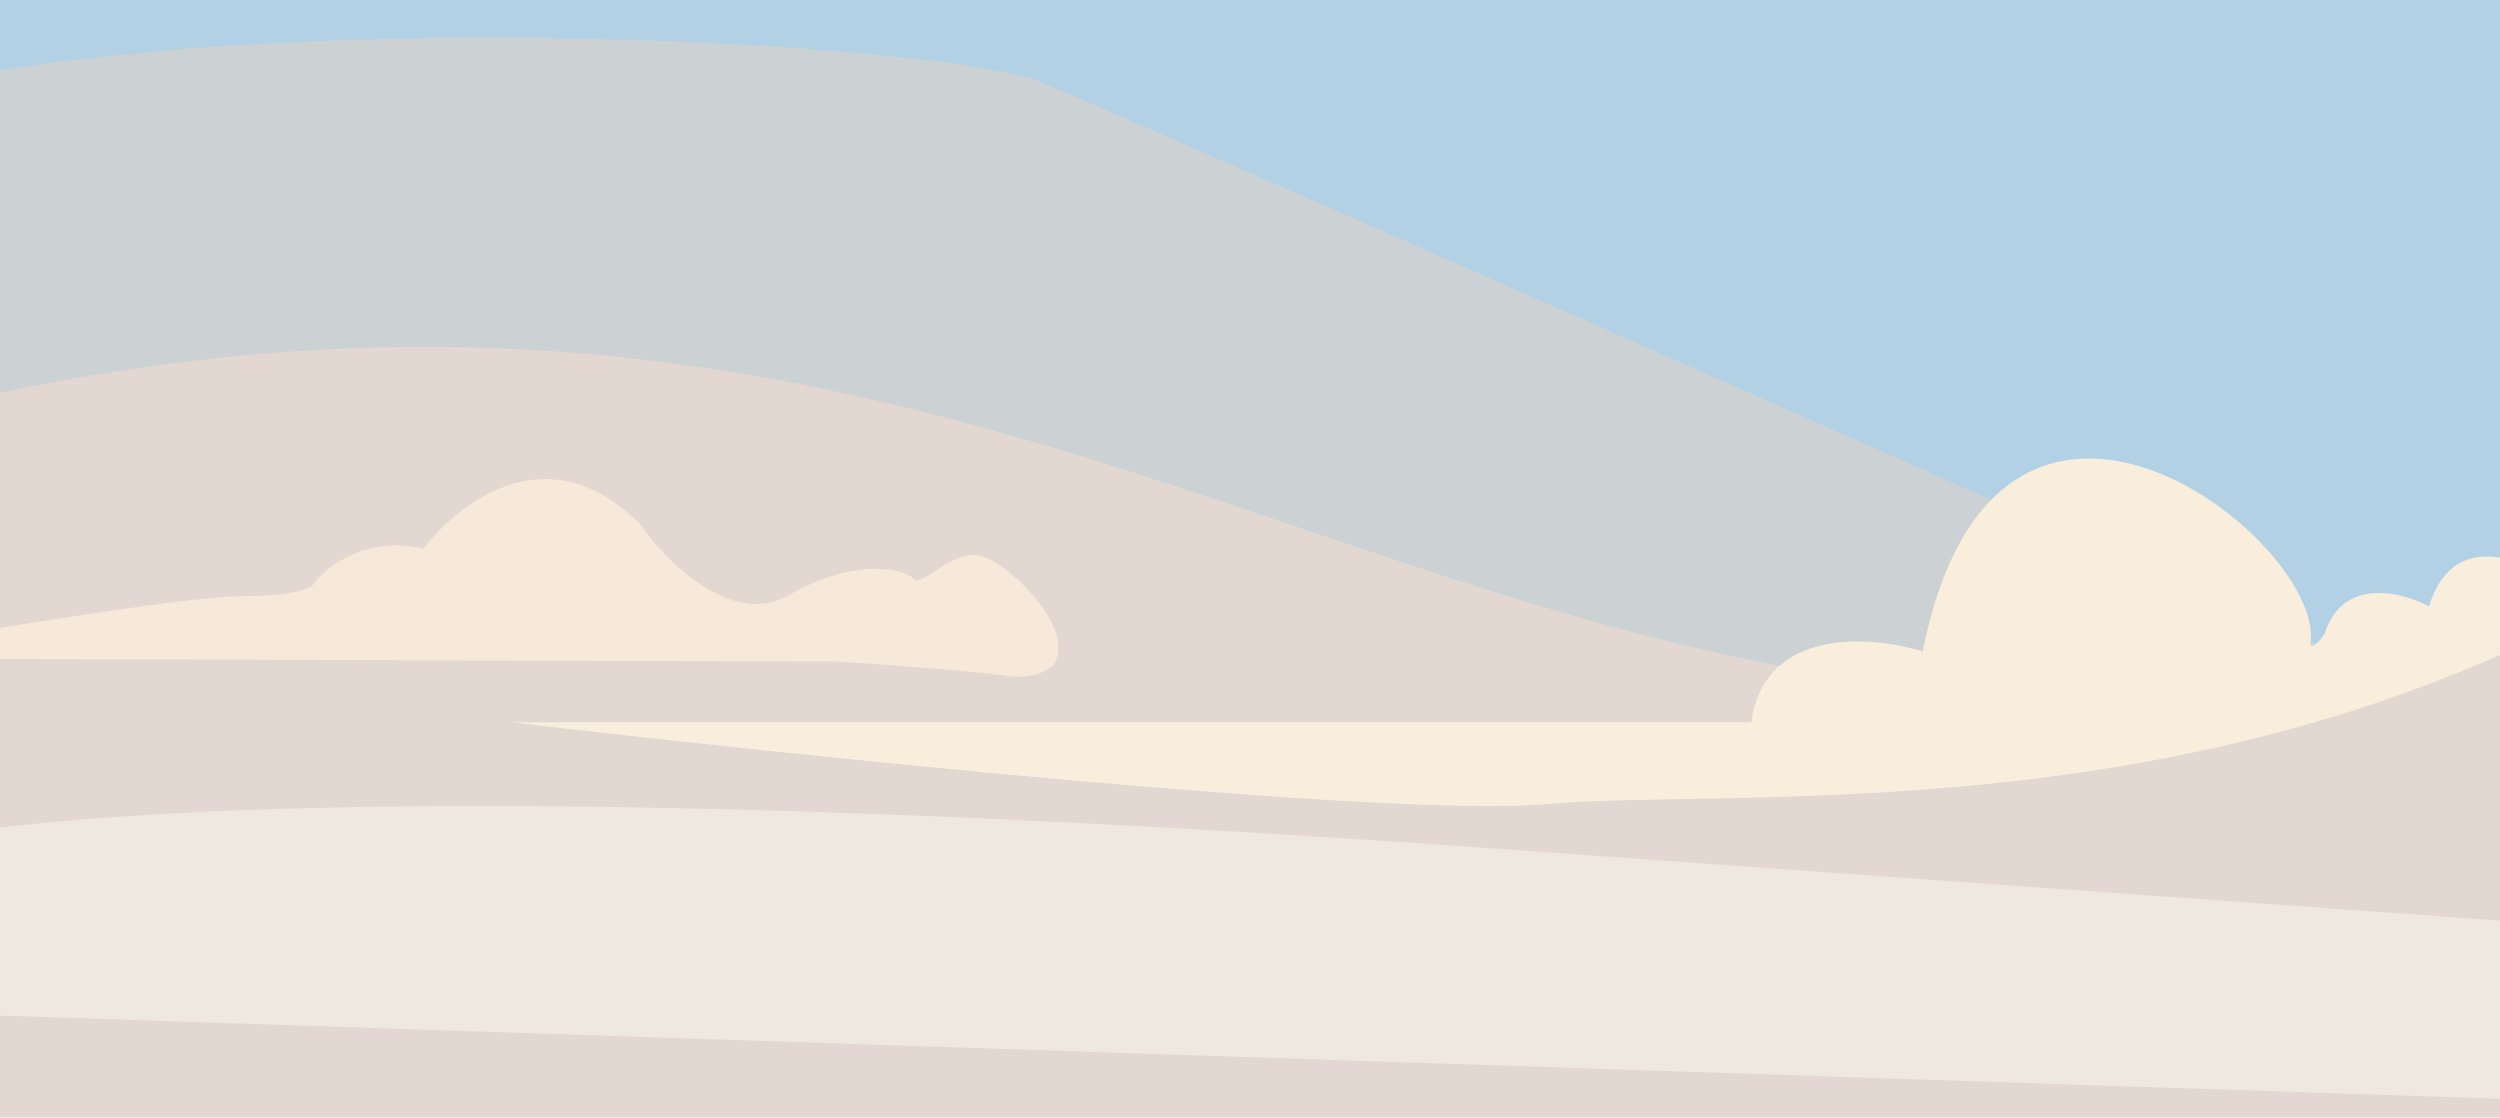
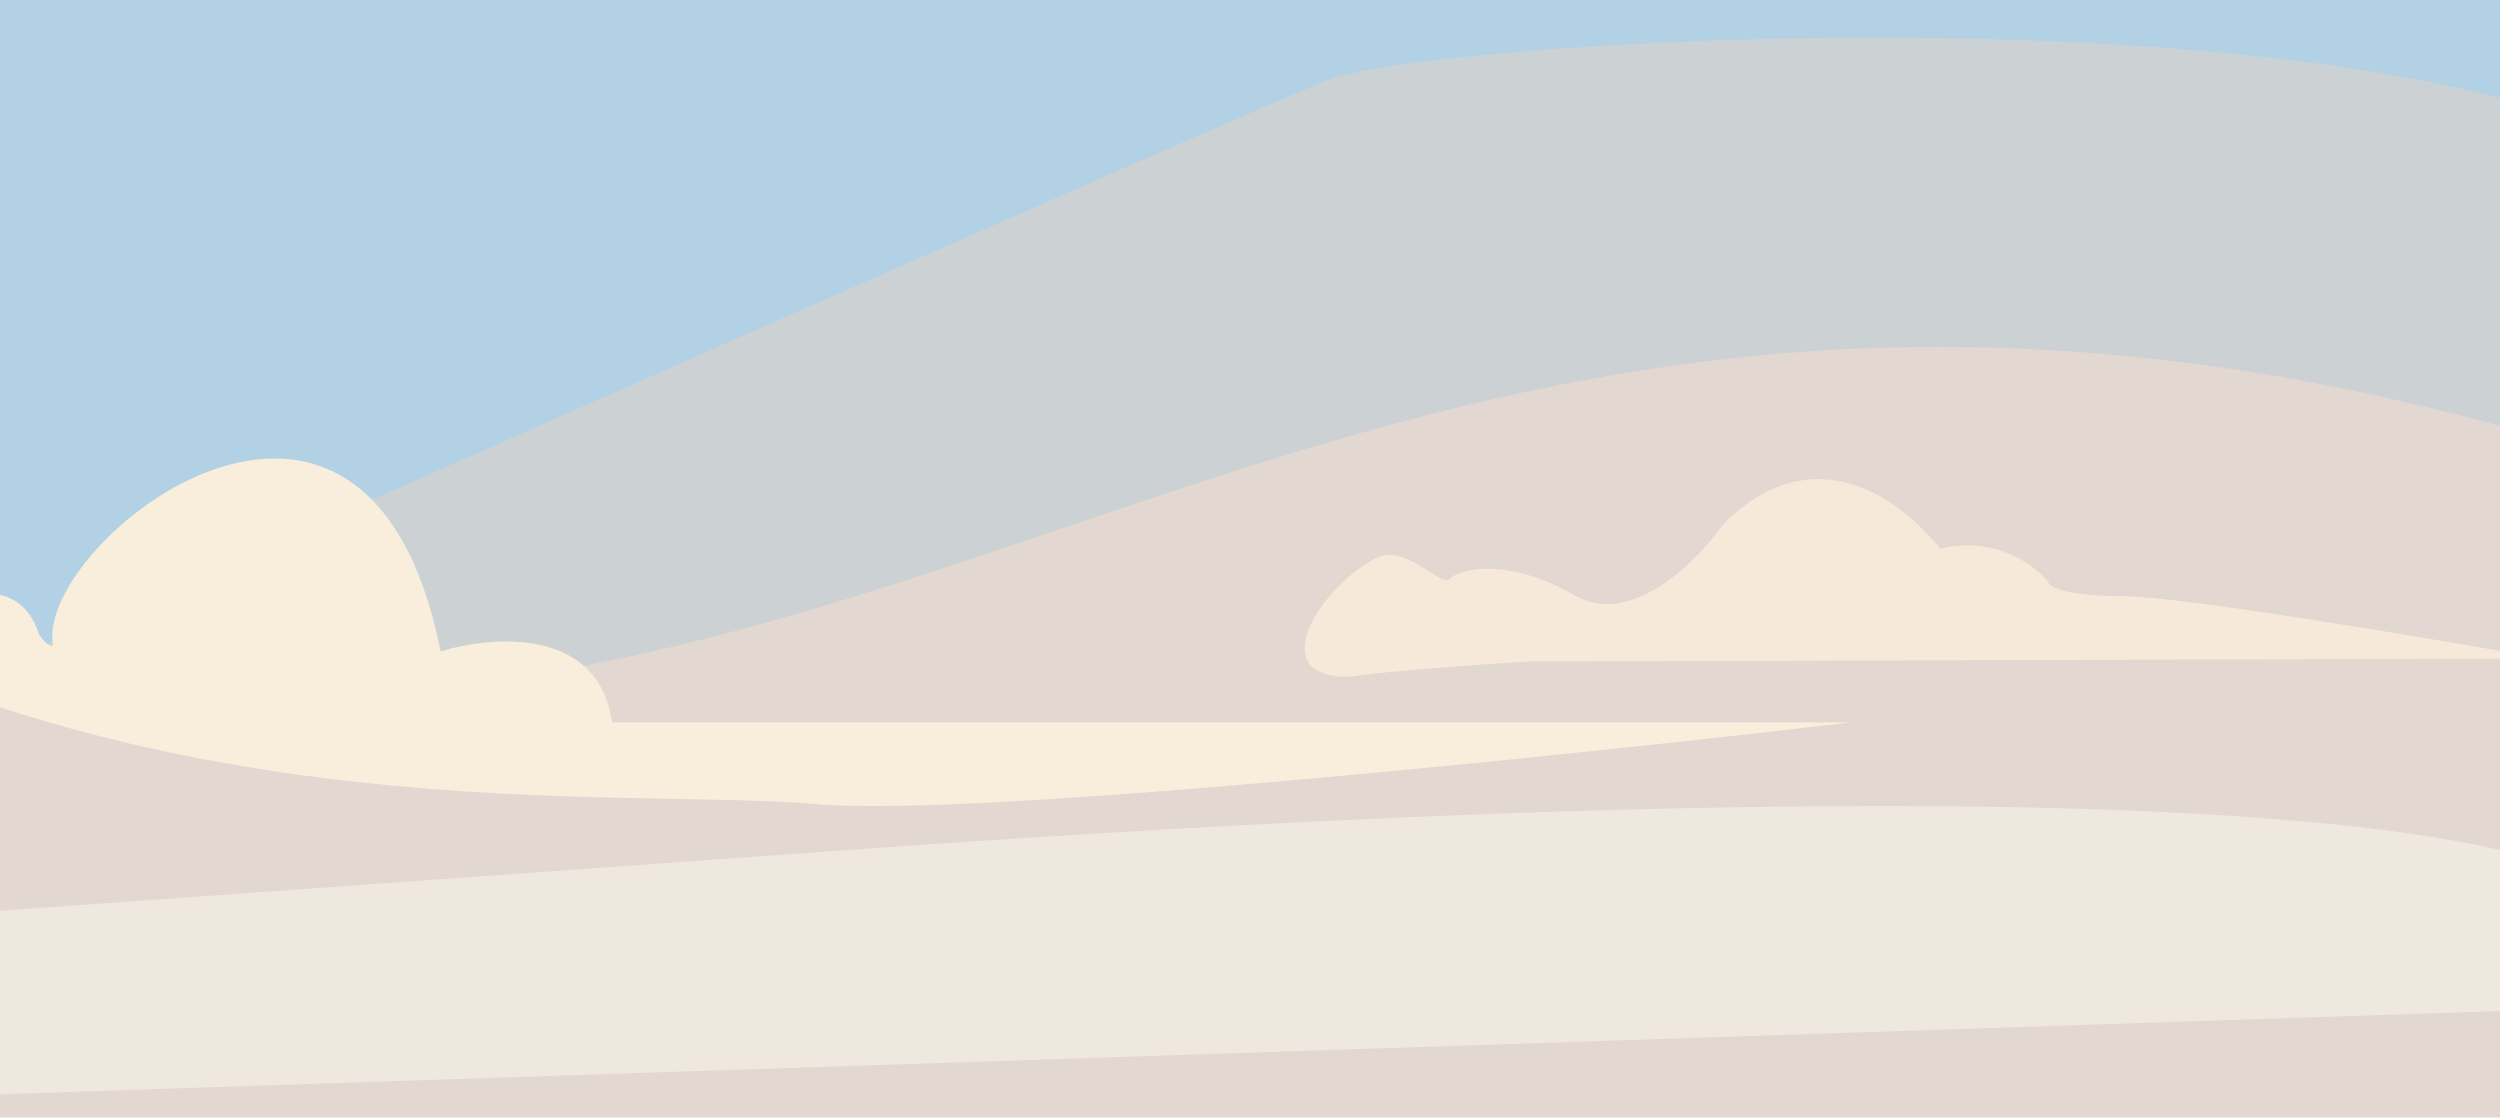
<svg xmlns="http://www.w3.org/2000/svg" width="1920" height="858" viewBox="0 0 1920 858" fill="none">
-   <g clip-path="url(#clip0_643_227)">
-     <path d="M2569 555C1515.04 546.239 -625.108 528.717 -754 528.717L-592.885 75.553L282.699 -90.304L2361.85 -190L2569 555Z" fill="#B2D1E5" />
-     <path d="M796.935 62.082C865.849 89.902 1571.03 402.027 1915 554.612L-188.925 627C-270.482 527.406 -400.574 293.443 -268.488 154.343C-103.38 -19.533 710.792 27.307 796.935 62.082Z" fill="#CCD1D4" />
-     <path d="M2187.92 362.958L2232 931.5L1002.5 989.5L-177.551 858.307V348.002C578.633 114.087 938.18 450.302 1423.96 520.895C1812.58 577.37 2095.19 439.135 2187.92 362.958Z" fill="#E2D7D1" />
-     <path d="M1159.91 652.514C51.06 573.124 -203.82 653.218 -192.654 703.189V773.57L2013.34 847L2499.32 748.936C2514.88 749.875 2268.77 731.904 1159.91 652.514Z" fill="#EFE8DE" />
-     <path d="M184.987 457.844C140.956 457.844 -48.728 489.751 -138.066 505.704L643.842 508.096C677.145 510.289 749.373 515.514 771.867 518.864C794.361 522.215 806.366 514.278 809.557 509.891C826.906 482.371 773.662 431.52 752.723 426.734C731.784 421.948 707.256 451.262 701.872 444.682C696.488 438.101 659.995 426.136 605.554 457.245C562.002 482.132 511.231 430.923 491.289 402.208C421.294 332.81 354.49 384.26 324.977 421.351C282.381 411.301 251.791 434.313 241.82 447.076C241.222 450.665 229.018 457.844 184.987 457.844Z" fill="#F6E9D9" />
-     <path d="M1963.57 426.137C1998.99 391.678 2019.41 426.934 2025.19 448.87C1697.35 642.104 1336.61 604.414 1187.65 617.575C1068.48 628.104 608.346 580.085 393.177 554.759H1344.99C1355.04 481.534 1436.92 487.956 1476.6 500.32C1533.44 215.555 1785.3 414.769 1774.53 493.739C1773.63 500.327 1783.1 491.346 1785.3 486.56C1799.18 443.008 1844.52 454.454 1865.46 465.622C1887.6 395.029 1955.8 444.683 1956.4 440.495C1956.87 437.145 1961.38 429.527 1963.57 426.137Z" fill="#F9EEDC" />
+   <g clip-path="url(#clip0_691_4)">
+     <path d="M-754 555C299.962 546.239 2440.11 528.717 2569 528.717L2407.88 75.553L1532.3 -90.304L-546.852 -190L-754 555Z" fill="#B2D1E5" />
+     <path d="M1018.07 62.082C949.151 89.902 243.974 402.027 -100 554.612L2003.93 627C2085.48 527.406 2215.57 293.443 2083.49 154.343C1918.38 -19.533 1104.21 27.307 1018.07 62.082Z" fill="#CCD1D4" />
+     <path d="M-372.917 362.958L-417 931.5L812.5 989.5L1992.55 858.307V348.002C1236.37 114.087 876.82 450.302 391.044 520.895C2.423 577.37 -280.189 439.135 -372.917 362.958Z" fill="#E2D7D1" />
+     <path d="M655.086 652.514C1763.94 573.124 2018.82 653.218 2007.65 703.189V773.57L-198.341 847L-684.322 748.936C-699.875 749.875 -453.769 731.904 655.086 652.514Z" fill="#EFE8DE" />
+     <path d="M1630.01 457.844C1674.04 457.844 1863.73 489.751 1953.07 505.704L1171.16 508.096C1137.86 510.289 1065.63 515.514 1043.13 518.864C1020.64 522.215 1008.63 514.278 1005.44 509.891C988.095 482.371 1041.34 431.52 1062.28 426.734C1083.22 421.948 1107.74 451.262 1113.13 444.682C1118.51 438.101 1155.01 426.136 1209.45 457.245C1253 482.132 1303.77 430.923 1323.71 402.208C1393.71 332.81 1460.51 384.26 1490.02 421.351C1532.62 411.301 1563.21 434.313 1573.18 447.076C1573.78 450.665 1585.98 457.844 1630.01 457.844Z" fill="#F6E9D9" />
+     <path d="M-148.574 426.137C-183.991 391.678 -204.411 426.934 -210.194 448.87C117.645 642.104 478.388 604.414 627.352 617.575C746.522 628.104 1206.65 580.085 1421.82 554.759H470.013C459.962 481.534 378.082 487.956 338.398 500.32C281.565 215.555 29.703 414.769 40.471 493.739C41.37 500.327 31.897 491.346 29.703 486.56C15.824 443.008 -29.523 454.454 -50.462 465.622C-72.597 395.029 -140.797 444.683 -141.396 440.495C-141.874 437.145 -146.381 429.527 -148.574 426.137Z" fill="#F9EEDC" />
  </g>
  <defs>
-     <clipPath id="clip0_643_227">
+     <clipPath id="clip0_691_4">
      <rect width="1920" height="858" fill="white" />
    </clipPath>
  </defs>
</svg>
